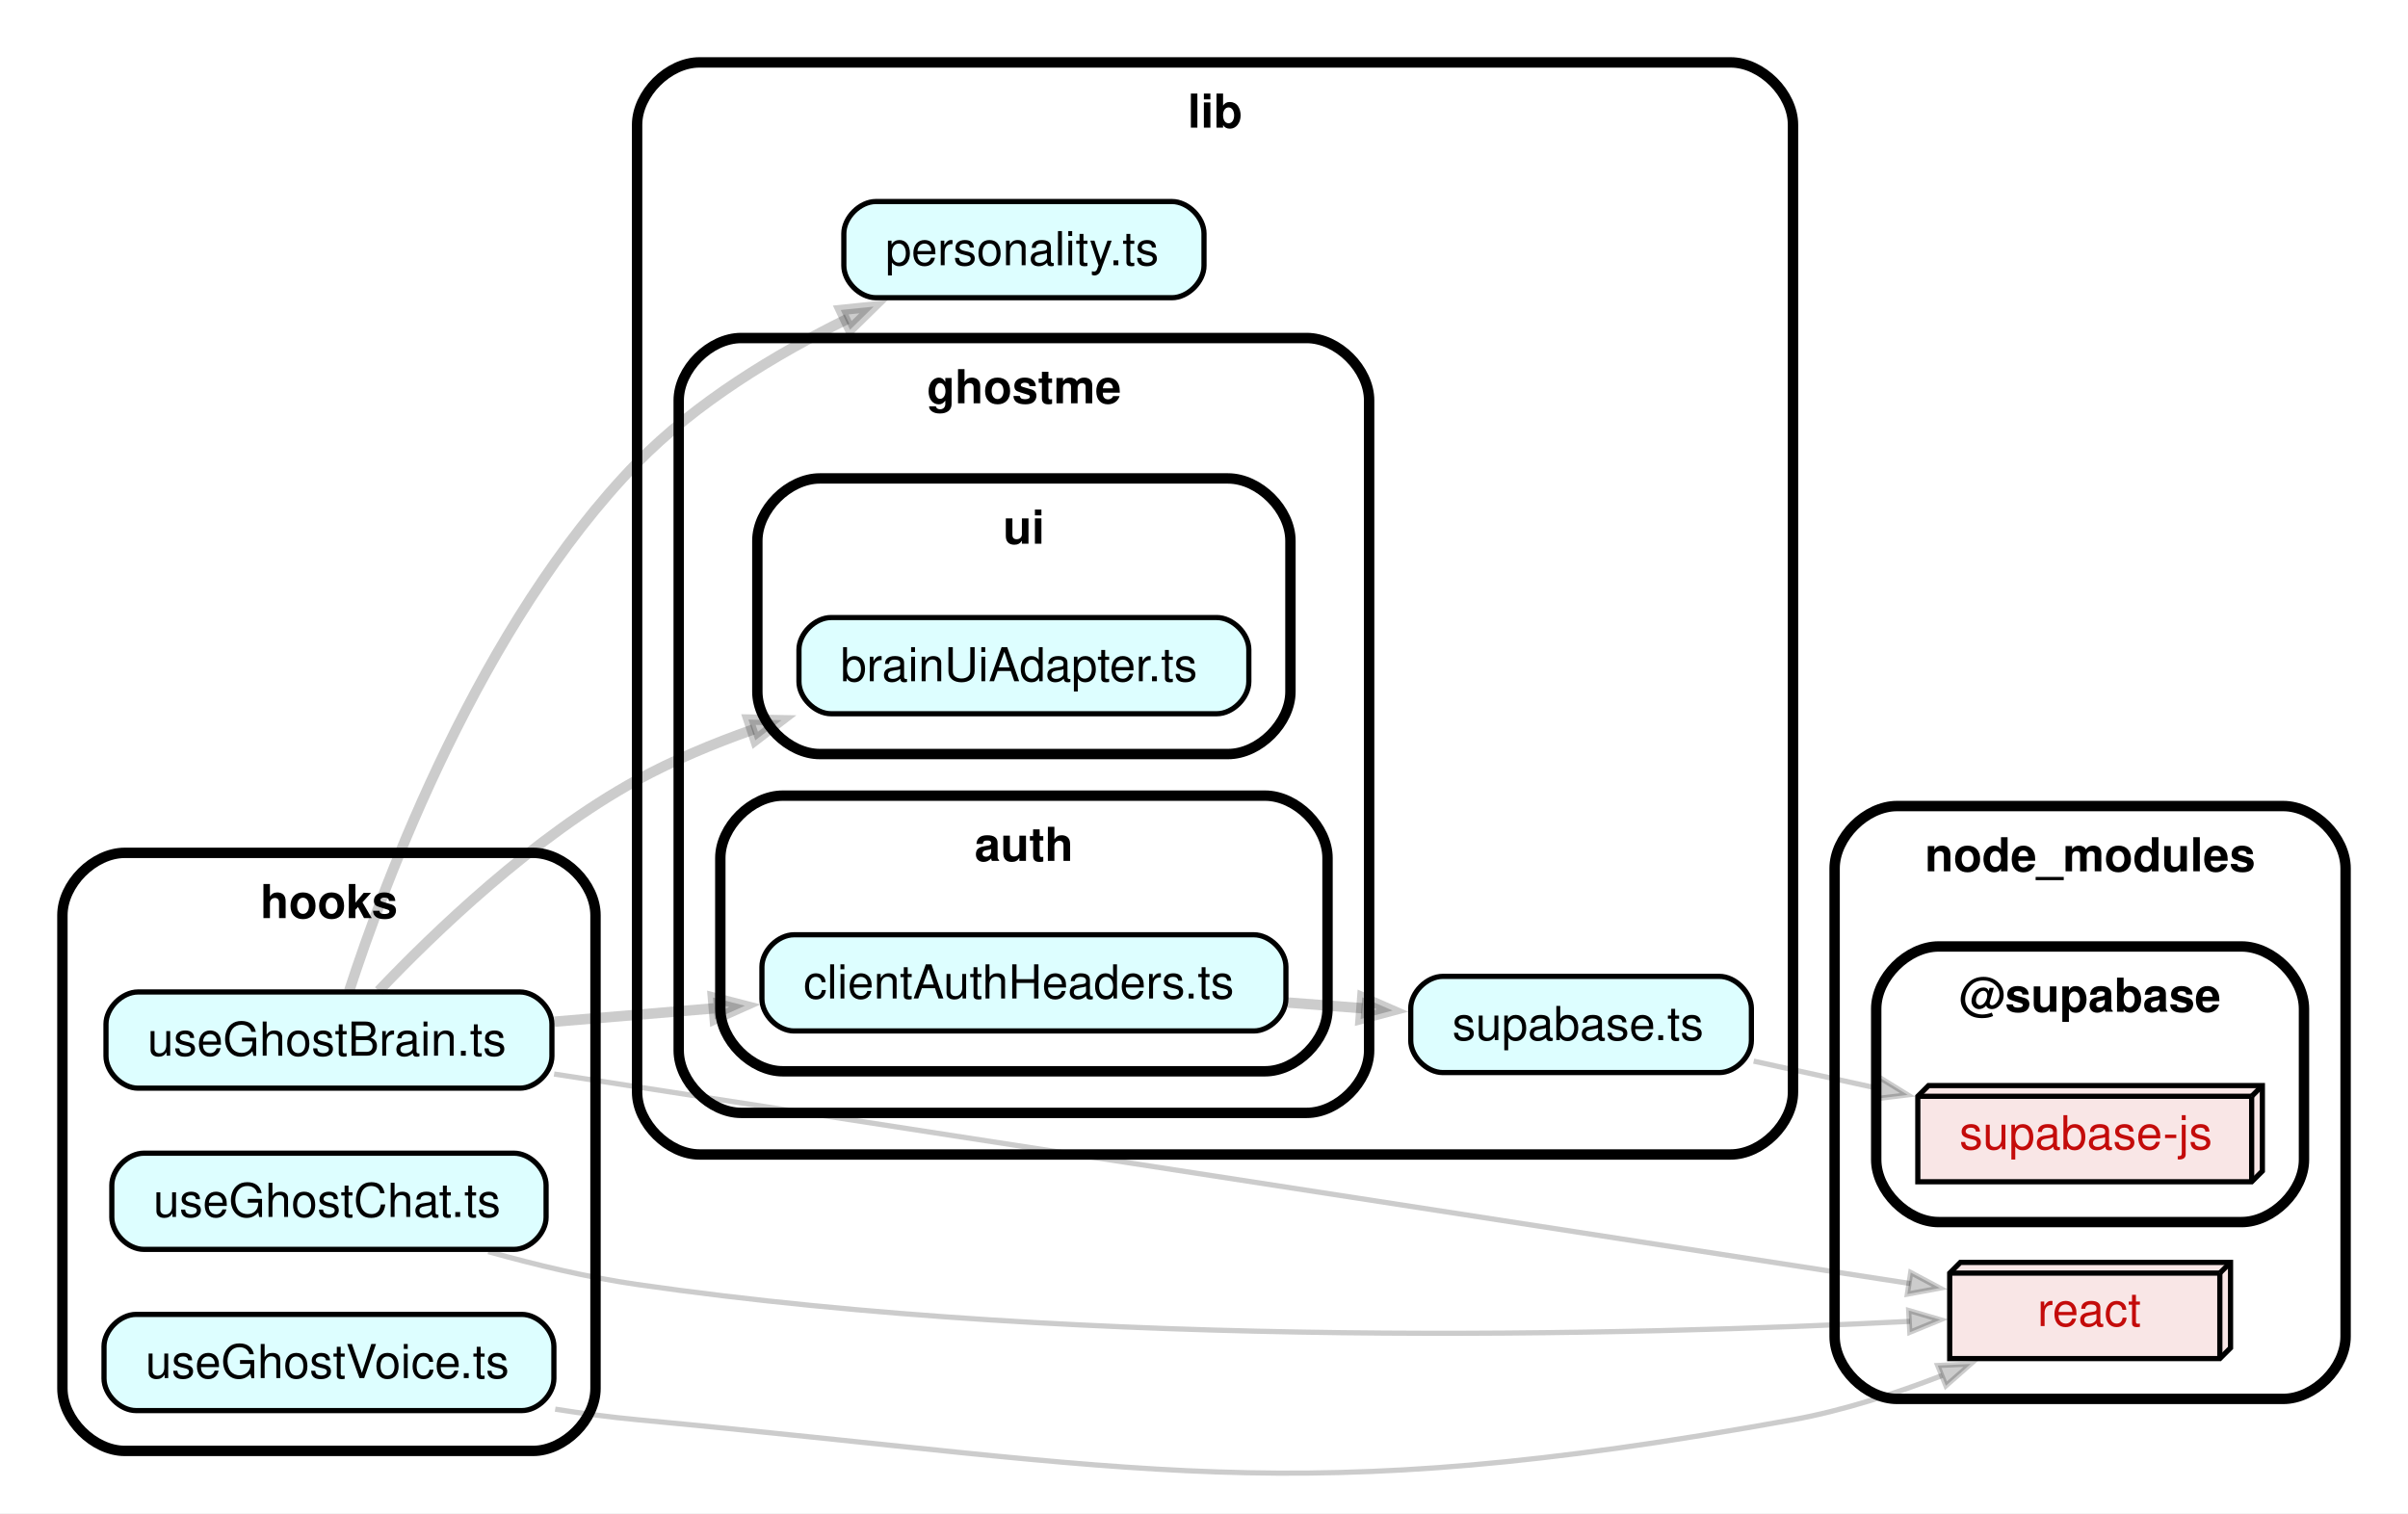
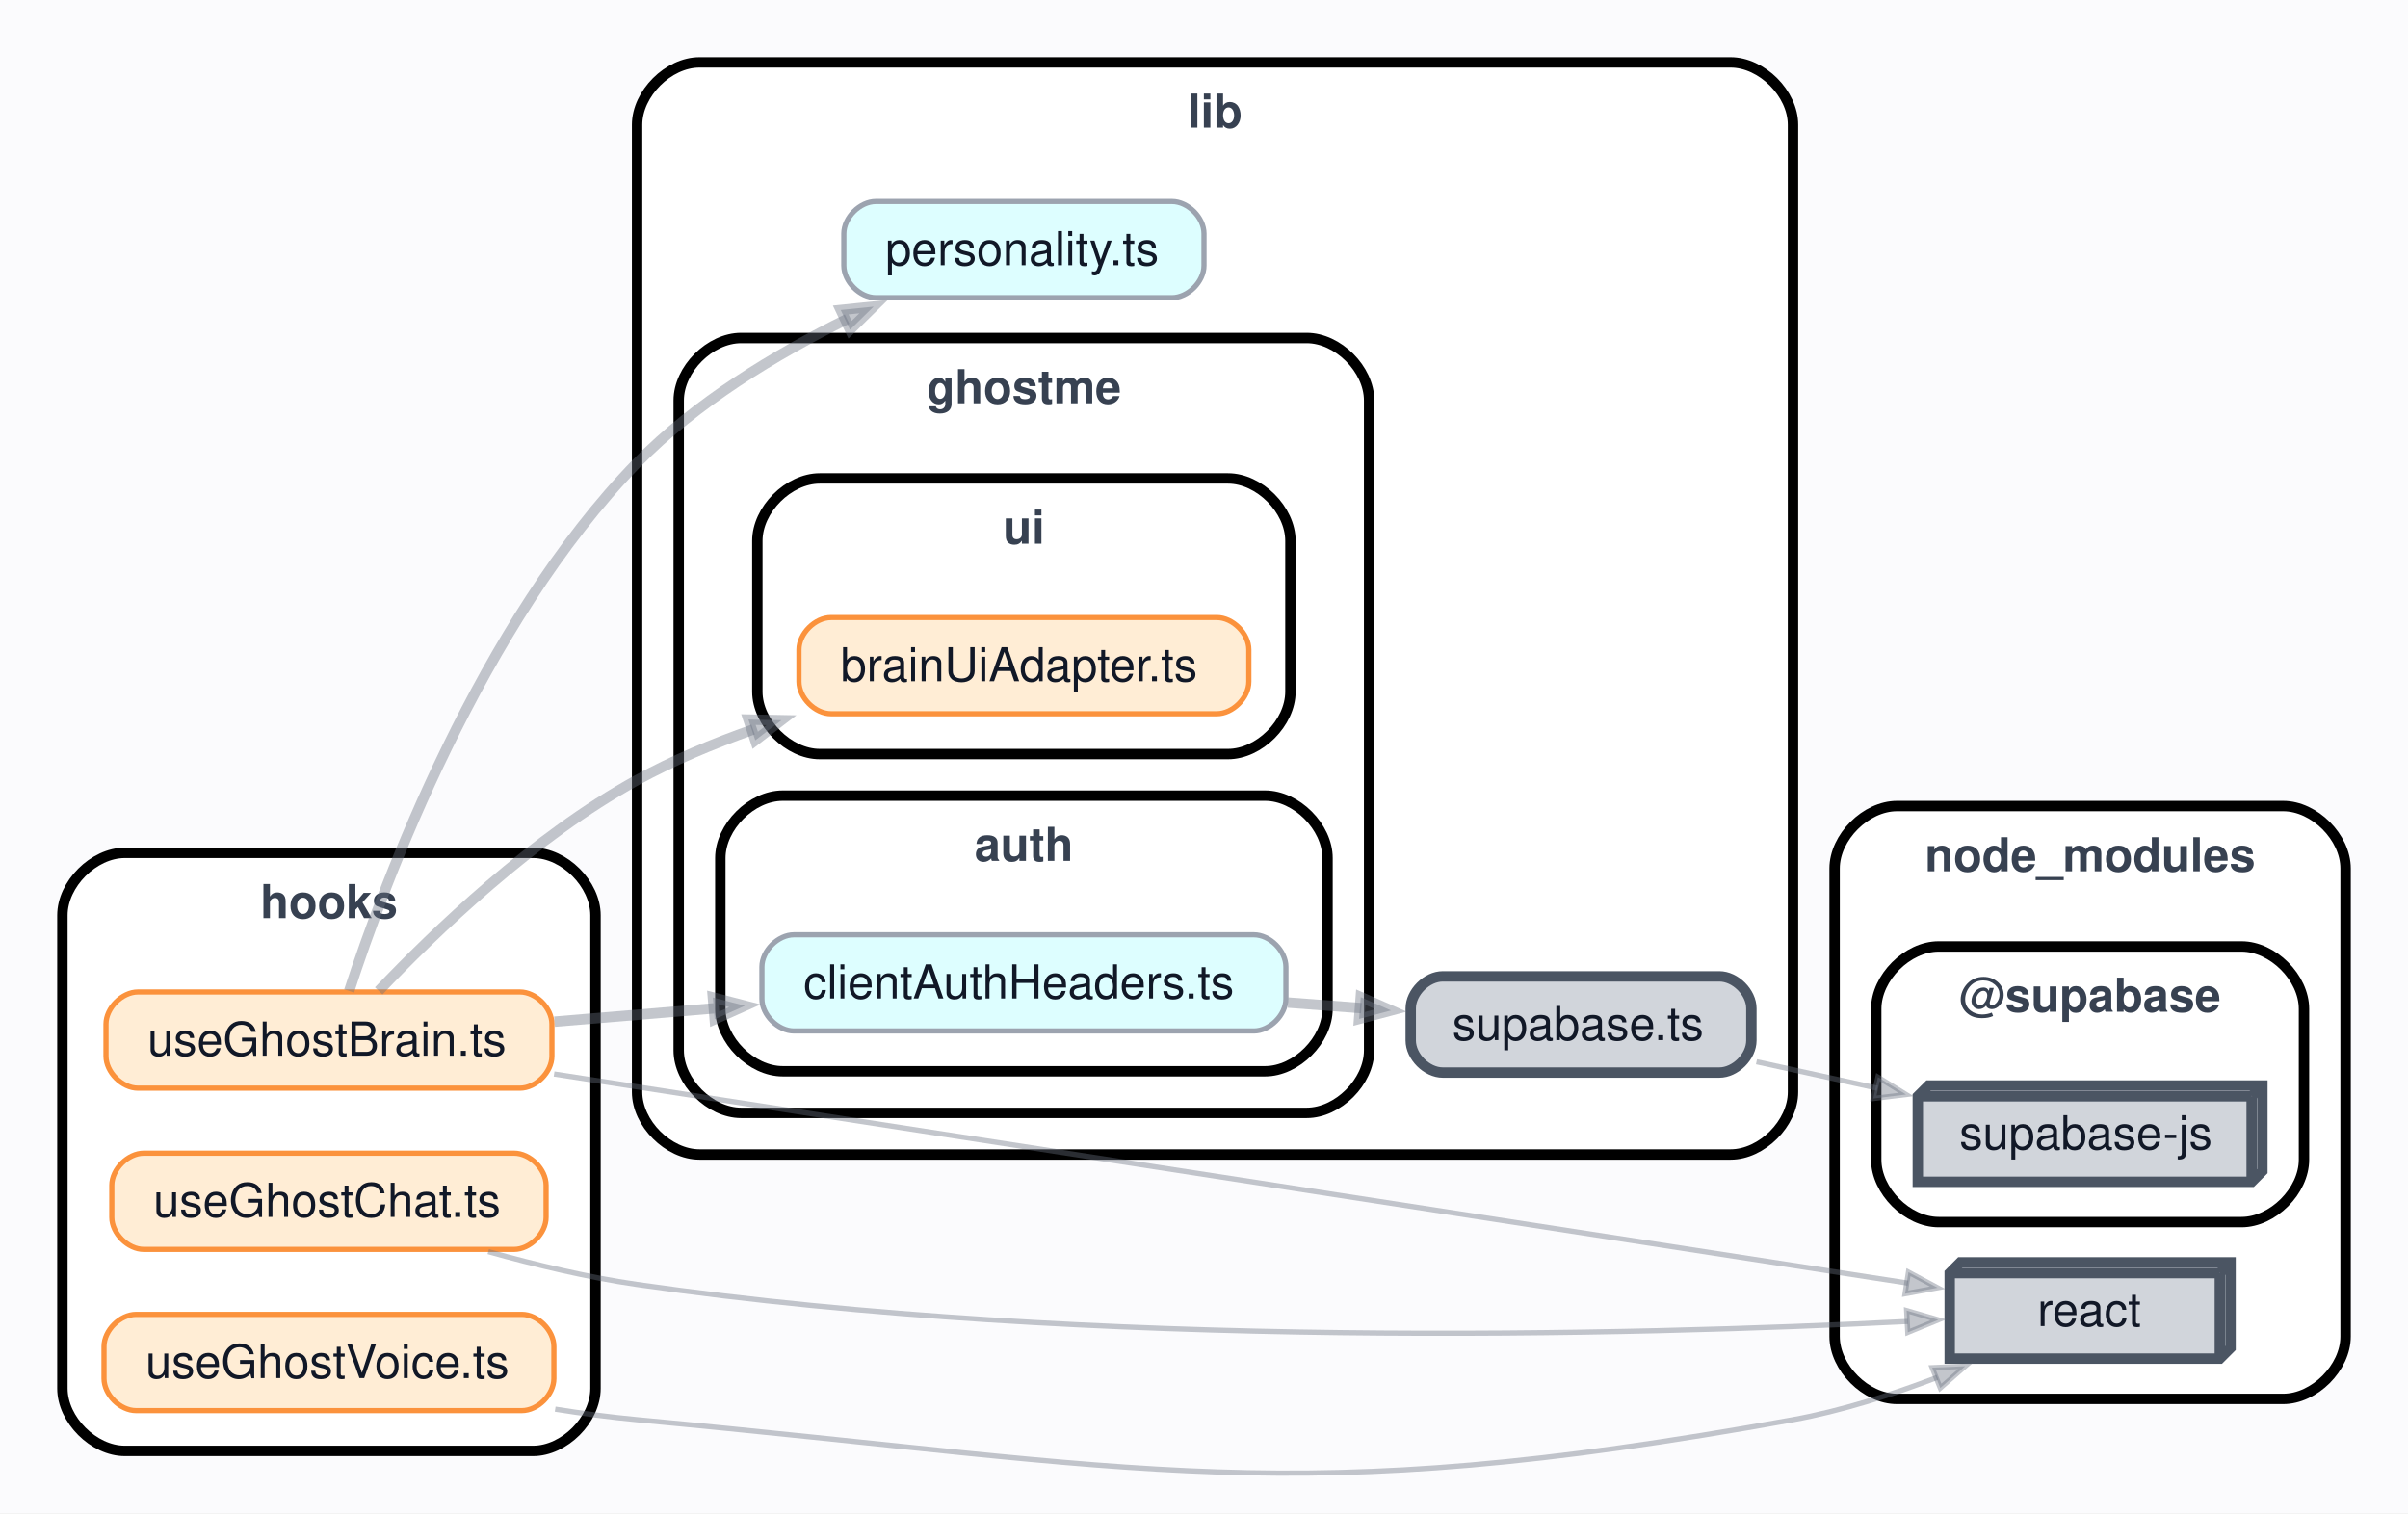
<svg xmlns="http://www.w3.org/2000/svg" xmlns:xlink="http://www.w3.org/1999/xlink" width="463pt" height="291pt" viewBox="0.00 0.00 463.00 291.00">
  <g id="graph0" class="graph" transform="scale(1 1) rotate(0) translate(4 287)">
-     <polygon fill="white" stroke="none" points="-4,4 -4,-287 459,-287 459,4 -4,4" />
+     <polygon fill="#fbfbfd" stroke="none" points="-4,4 -4,-287 459,-287 459,4 -4,4" />
    <g id="clust1" class="cluster">
      <path fill="#ffffff" stroke="black" stroke-width="2" d="M20,-8C20,-8 98.5,-8 98.5,-8 104.5,-8 110.5,-14 110.5,-20 110.5,-20 110.5,-111 110.5,-111 110.5,-117 104.5,-123 98.5,-123 98.5,-123 20,-123 20,-123 14,-123 8,-117 8,-111 8,-111 8,-20 8,-20 8,-14 14,-8 20,-8" />
-       <text xml:space="preserve" text-anchor="middle" x="59.25" y="-110.45" font-family="Helvetica,sans-Serif" font-weight="bold" font-size="9.00">hooks</text>
+       <text xml:space="preserve" text-anchor="middle" x="59.25" y="-110.45" font-family="Helvetica,sans-Serif" font-weight="bold" font-size="9.00" fill="#374151">hooks</text>
    </g>
    <g id="clust2" class="cluster">
      <path fill="#ffffff" stroke="black" stroke-width="2" d="M130.5,-65C130.5,-65 328.75,-65 328.75,-65 334.75,-65 340.75,-71 340.75,-77 340.75,-77 340.75,-263 340.75,-263 340.75,-269 334.75,-275 328.75,-275 328.75,-275 130.5,-275 130.5,-275 124.5,-275 118.5,-269 118.5,-263 118.5,-263 118.5,-77 118.5,-77 118.5,-71 124.5,-65 130.5,-65" />
-       <text xml:space="preserve" text-anchor="middle" x="229.62" y="-262.45" font-family="Helvetica,sans-Serif" font-weight="bold" font-size="9.00">lib</text>
+       <text xml:space="preserve" text-anchor="middle" x="229.62" y="-262.45" font-family="Helvetica,sans-Serif" font-weight="bold" font-size="9.00" fill="#374151">lib</text>
    </g>
    <g id="clust3" class="cluster">
      <path fill="#ffffff" stroke="black" stroke-width="2" d="M138.5,-73C138.5,-73 247.25,-73 247.25,-73 253.25,-73 259.25,-79 259.25,-85 259.25,-85 259.25,-210 259.25,-210 259.25,-216 253.25,-222 247.25,-222 247.25,-222 138.5,-222 138.5,-222 132.5,-222 126.5,-216 126.5,-210 126.5,-210 126.5,-85 126.5,-85 126.5,-79 132.5,-73 138.5,-73" />
-       <text xml:space="preserve" text-anchor="middle" x="192.88" y="-209.45" font-family="Helvetica,sans-Serif" font-weight="bold" font-size="9.00">ghostme</text>
+       <text xml:space="preserve" text-anchor="middle" x="192.88" y="-209.45" font-family="Helvetica,sans-Serif" font-weight="bold" font-size="9.00" fill="#374151">ghostme</text>
    </g>
    <g id="clust4" class="cluster">
      <path fill="#ffffff" stroke="black" stroke-width="2" d="M146.5,-81C146.5,-81 239.25,-81 239.25,-81 245.25,-81 251.25,-87 251.25,-93 251.25,-93 251.25,-122 251.25,-122 251.25,-128 245.25,-134 239.25,-134 239.25,-134 146.5,-134 146.5,-134 140.5,-134 134.5,-128 134.5,-122 134.5,-122 134.5,-93 134.5,-93 134.5,-87 140.5,-81 146.5,-81" />
-       <text xml:space="preserve" text-anchor="middle" x="192.88" y="-121.45" font-family="Helvetica,sans-Serif" font-weight="bold" font-size="9.00">auth</text>
+       <text xml:space="preserve" text-anchor="middle" x="192.88" y="-121.45" font-family="Helvetica,sans-Serif" font-weight="bold" font-size="9.00" fill="#374151">auth</text>
    </g>
    <g id="clust5" class="cluster">
      <path fill="#ffffff" stroke="black" stroke-width="2" d="M153.62,-142C153.62,-142 232.12,-142 232.12,-142 238.12,-142 244.12,-148 244.12,-154 244.12,-154 244.12,-183 244.12,-183 244.12,-189 238.12,-195 232.12,-195 232.12,-195 153.62,-195 153.62,-195 147.62,-195 141.62,-189 141.62,-183 141.62,-183 141.62,-154 141.62,-154 141.62,-148 147.62,-142 153.62,-142" />
-       <text xml:space="preserve" text-anchor="middle" x="192.88" y="-182.45" font-family="Helvetica,sans-Serif" font-weight="bold" font-size="9.00">ui</text>
+       <text xml:space="preserve" text-anchor="middle" x="192.88" y="-182.45" font-family="Helvetica,sans-Serif" font-weight="bold" font-size="9.00" fill="#374151">ui</text>
    </g>
    <g id="clust6" class="cluster">
      <path fill="#ffffff" stroke="black" stroke-width="2" d="M360.75,-18C360.75,-18 435,-18 435,-18 441,-18 447,-24 447,-30 447,-30 447,-120 447,-120 447,-126 441,-132 435,-132 435,-132 360.75,-132 360.75,-132 354.75,-132 348.75,-126 348.75,-120 348.75,-120 348.75,-30 348.75,-30 348.75,-24 354.75,-18 360.75,-18" />
-       <text xml:space="preserve" text-anchor="middle" x="397.88" y="-119.45" font-family="Helvetica,sans-Serif" font-weight="bold" font-size="9.00">node_modules</text>
+       <text xml:space="preserve" text-anchor="middle" x="397.88" y="-119.45" font-family="Helvetica,sans-Serif" font-weight="bold" font-size="9.00" fill="#374151">node_modules</text>
    </g>
    <g id="clust7" class="cluster">
      <path fill="#ffffff" stroke="black" stroke-width="2" d="M368.75,-52C368.75,-52 427,-52 427,-52 433,-52 439,-58 439,-64 439,-64 439,-93 439,-93 439,-99 433,-105 427,-105 427,-105 368.75,-105 368.75,-105 362.75,-105 356.75,-99 356.75,-93 356.75,-93 356.75,-64 356.75,-64 356.75,-58 362.75,-52 368.75,-52" />
-       <text xml:space="preserve" text-anchor="middle" x="397.88" y="-92.45" font-family="Helvetica,sans-Serif" font-weight="bold" font-size="9.00">@supabase</text>
+       <text xml:space="preserve" text-anchor="middle" x="397.88" y="-92.45" font-family="Helvetica,sans-Serif" font-weight="bold" font-size="9.00" fill="#374151">@supabase</text>
    </g>
    <g id="node1" class="node">
      <g id="a_node1">
        <a xlink:href="hooks/useGhostBrain.ts" xlink:title="useGhostBrain.ts">
-           <path fill="#ddfeff" stroke="black" d="M95.96,-96.25C95.96,-96.25 22.54,-96.25 22.54,-96.25 19.46,-96.25 16.38,-93.17 16.38,-90.08 16.38,-90.08 16.38,-83.92 16.38,-83.92 16.38,-80.83 19.46,-77.75 22.54,-77.75 22.54,-77.75 95.96,-77.75 95.96,-77.75 99.04,-77.75 102.12,-80.83 102.12,-83.92 102.12,-83.92 102.12,-90.08 102.12,-90.08 102.12,-93.17 99.04,-96.25 95.96,-96.25" />
-           <text xml:space="preserve" text-anchor="start" x="24.38" y="-84" font-family="Helvetica,sans-Serif" font-size="9.00">useGhostBrain.ts</text>
+           <path fill="#ffedd5" stroke="#fb923c" d="M95.96,-96.25C95.96,-96.25 22.54,-96.25 22.54,-96.25 19.46,-96.25 16.38,-93.17 16.38,-90.08 16.38,-90.08 16.38,-83.92 16.38,-83.92 16.38,-80.83 19.46,-77.75 22.54,-77.75 22.54,-77.75 95.96,-77.75 95.96,-77.75 99.04,-77.75 102.12,-80.83 102.12,-83.92 102.12,-83.92 102.12,-90.08 102.12,-90.08 102.12,-93.17 99.04,-96.25 95.96,-96.25" />
+           <text xml:space="preserve" text-anchor="start" x="24.38" y="-84" font-family="Helvetica,sans-Serif" font-size="9.00" fill="#111827">useGhostBrain.ts</text>
        </a>
      </g>
    </g>
    <g id="node2" class="node">
      <g id="a_node2">
        <a xlink:href="lib/ghostme/auth/clientAuthHeaders.ts" xlink:title="clientAuthHeaders.ts">
-           <path fill="#ddfeff" stroke="black" d="M237.08,-107.25C237.08,-107.25 148.67,-107.25 148.67,-107.25 145.58,-107.25 142.5,-104.17 142.5,-101.08 142.5,-101.08 142.5,-94.92 142.5,-94.92 142.5,-91.83 145.58,-88.75 148.67,-88.75 148.67,-88.75 237.08,-88.75 237.08,-88.75 240.17,-88.75 243.25,-91.83 243.25,-94.92 243.25,-94.92 243.25,-101.08 243.25,-101.08 243.25,-104.17 240.17,-107.25 237.08,-107.25" />
-           <text xml:space="preserve" text-anchor="start" x="150.5" y="-95" font-family="Helvetica,sans-Serif" font-size="9.00">clientAuthHeaders.ts</text>
+           <path fill="#ddfeff" stroke="#9ca3af" d="M237.08,-107.25C237.08,-107.25 148.67,-107.25 148.67,-107.25 145.58,-107.25 142.5,-104.17 142.5,-101.08 142.5,-101.08 142.5,-94.92 142.5,-94.92 142.5,-91.83 145.58,-88.75 148.67,-88.75 148.67,-88.75 237.08,-88.75 237.08,-88.75 240.17,-88.75 243.25,-91.83 243.25,-94.92 243.25,-94.92 243.25,-101.08 243.25,-101.08 243.25,-104.17 240.17,-107.25 237.08,-107.25" />
+           <text xml:space="preserve" text-anchor="start" x="150.5" y="-95" font-family="Helvetica,sans-Serif" font-size="9.00" fill="#111827">clientAuthHeaders.ts</text>
        </a>
      </g>
    </g>
    <g id="edge1" class="edge">
-       <path fill="none" stroke="#000000" stroke-width="2" stroke-opacity="0.2" d="M102.62,-90.54C112.39,-91.36 122.94,-92.24 133.26,-93.1" />
-       <polygon fill="#000000" fill-opacity="0.2" stroke="#000000" stroke-width="2" stroke-opacity="0.2" points="133.07,-95.19 139.23,-93.6 133.42,-91.01 133.07,-95.19" />
+       <path fill="none" stroke="#6b7280" stroke-width="2" stroke-opacity="0.4" d="M102.62,-90.54C112.39,-91.36 122.94,-92.24 133.26,-93.1" />
+       <polygon fill="#6b7280" fill-opacity="0.4" stroke="#6b7280" stroke-width="2" stroke-opacity="0.4" points="133.07,-95.19 139.23,-93.6 133.42,-91.01 133.07,-95.19" />
    </g>
    <g id="node3" class="node">
      <g id="a_node3">
        <a xlink:href="lib/ghostme/ui/brainUiAdapter.ts" xlink:title="brainUiAdapter.ts">
-           <path fill="#ddfeff" stroke="black" d="M229.96,-168.25C229.96,-168.25 155.79,-168.25 155.79,-168.25 152.71,-168.25 149.62,-165.17 149.62,-162.08 149.62,-162.08 149.62,-155.92 149.62,-155.92 149.62,-152.83 152.71,-149.75 155.79,-149.75 155.79,-149.75 229.96,-149.75 229.96,-149.75 233.04,-149.75 236.12,-152.83 236.12,-155.92 236.12,-155.92 236.12,-162.08 236.12,-162.08 236.12,-165.17 233.04,-168.25 229.96,-168.25" />
-           <text xml:space="preserve" text-anchor="start" x="157.62" y="-156" font-family="Helvetica,sans-Serif" font-size="9.00">brainUiAdapter.ts</text>
+           <path fill="#ffedd5" stroke="#fb923c" d="M229.96,-168.25C229.96,-168.25 155.79,-168.25 155.79,-168.25 152.71,-168.25 149.62,-165.17 149.62,-162.08 149.62,-162.08 149.62,-155.92 149.62,-155.92 149.62,-152.83 152.71,-149.75 155.79,-149.75 155.79,-149.75 229.96,-149.75 229.96,-149.75 233.04,-149.75 236.12,-152.83 236.12,-155.92 236.12,-155.92 236.12,-162.08 236.12,-162.08 236.12,-165.17 233.04,-168.25 229.96,-168.25" />
+           <text xml:space="preserve" text-anchor="start" x="157.62" y="-156" font-family="Helvetica,sans-Serif" font-size="9.00" fill="#111827">brainUiAdapter.ts</text>
        </a>
      </g>
    </g>
    <g id="edge2" class="edge">
-       <path fill="none" stroke="#000000" stroke-width="2" stroke-opacity="0.2" d="M68.82,-96.46C79.46,-107.65 98.62,-126.13 118.5,-137 125.44,-140.79 133.12,-144.01 140.81,-146.72" />
-       <polygon fill="#000000" fill-opacity="0.2" stroke="#000000" stroke-width="2" stroke-opacity="0.2" points="139.91,-148.63 146.26,-148.51 141.22,-144.64 139.91,-148.63" />
+       <path fill="none" stroke="#6b7280" stroke-width="2" stroke-opacity="0.4" d="M68.82,-96.46C79.46,-107.65 98.62,-126.13 118.5,-137 125.44,-140.79 133.12,-144.01 140.81,-146.72" />
+       <polygon fill="#6b7280" fill-opacity="0.4" stroke="#6b7280" stroke-width="2" stroke-opacity="0.4" points="139.91,-148.63 146.26,-148.51 141.22,-144.64 139.91,-148.63" />
    </g>
    <g id="node4" class="node">
      <g id="a_node4">
        <a xlink:href="lib/personality.ts" xlink:title="personality.ts">
-           <path fill="#ddfeff" stroke="black" d="M221.33,-248.25C221.33,-248.25 164.42,-248.25 164.42,-248.25 161.33,-248.25 158.25,-245.17 158.25,-242.08 158.25,-242.08 158.25,-235.92 158.25,-235.92 158.25,-232.83 161.33,-229.75 164.42,-229.75 164.42,-229.75 221.33,-229.75 221.33,-229.75 224.42,-229.75 227.5,-232.83 227.5,-235.92 227.5,-235.92 227.5,-242.08 227.5,-242.08 227.5,-245.17 224.42,-248.25 221.33,-248.25" />
-           <text xml:space="preserve" text-anchor="start" x="166.25" y="-236" font-family="Helvetica,sans-Serif" font-size="9.00">personality.ts</text>
+           <path fill="#ddfeff" stroke="#9ca3af" d="M221.33,-248.25C221.33,-248.25 164.42,-248.25 164.42,-248.25 161.33,-248.25 158.25,-245.17 158.25,-242.08 158.25,-242.08 158.25,-235.92 158.25,-235.92 158.25,-232.83 161.33,-229.75 164.42,-229.75 164.42,-229.75 221.33,-229.75 221.33,-229.75 224.42,-229.75 227.5,-232.83 227.5,-235.92 227.5,-235.92 227.5,-242.08 227.5,-242.08 227.5,-245.17 224.42,-248.25 221.33,-248.25" />
+           <text xml:space="preserve" text-anchor="start" x="166.25" y="-236" font-family="Helvetica,sans-Serif" font-size="9.00" fill="#111827">personality.ts</text>
        </a>
      </g>
    </g>
    <g id="edge3" class="edge">
-       <path fill="none" stroke="#000000" stroke-width="2" stroke-opacity="0.2" d="M63.13,-96.44C69.84,-117.11 88.28,-166.98 118.5,-198 129.82,-209.62 145.15,-218.88 158.87,-225.64" />
-       <polygon fill="#000000" fill-opacity="0.2" stroke="#000000" stroke-width="2" stroke-opacity="0.2" points="157.65,-227.39 163.98,-228.04 159.44,-223.59 157.65,-227.39" />
+       <path fill="none" stroke="#6b7280" stroke-width="2" stroke-opacity="0.4" d="M63.13,-96.44C69.84,-117.11 88.28,-166.98 118.5,-198 129.82,-209.62 145.15,-218.88 158.87,-225.64" />
+       <polygon fill="#6b7280" fill-opacity="0.4" stroke="#6b7280" stroke-width="2" stroke-opacity="0.4" points="157.65,-227.39 163.98,-228.04 159.44,-223.59 157.65,-227.39" />
    </g>
    <g id="node5" class="node">
      <g id="a_node5">
        <a xlink:href="https://www.npmjs.com/package/react" xlink:title="react">
-           <polygon fill="#c40b0a" fill-opacity="0.102" stroke="black" points="424.88,-44.25 372.93,-44.25 370.88,-42.19 370.88,-25.75 422.82,-25.75 424.88,-27.81 424.88,-44.25" />
-           <polyline fill="none" stroke="black" points="422.82,-42.19 370.88,-42.19" />
-           <polyline fill="none" stroke="black" points="422.82,-42.19 422.82,-25.75" />
-           <polyline fill="none" stroke="black" points="422.82,-42.19 424.88,-44.25" />
-           <text xml:space="preserve" text-anchor="start" x="387.75" y="-32" font-family="Helvetica,sans-Serif" font-size="9.00" fill="#c40b0a">react</text>
+           <polygon fill="#d1d5db" stroke="#4b5563" stroke-width="2" points="424.88,-44.25 372.93,-44.25 370.88,-42.19 370.88,-25.75 422.82,-25.75 424.88,-27.81 424.88,-44.25" />
+           <polyline fill="none" stroke="#4b5563" stroke-width="2" points="422.82,-42.19 370.88,-42.19" />
+           <polyline fill="none" stroke="#4b5563" stroke-width="2" points="422.82,-42.19 422.82,-25.75" />
+           <polyline fill="none" stroke="#4b5563" stroke-width="2" points="422.82,-42.19 424.88,-44.25" />
+           <text xml:space="preserve" text-anchor="start" x="387.75" y="-32" font-family="Helvetica,sans-Serif" font-size="9.00" fill="#111827">react</text>
        </a>
      </g>
    </g>
    <g id="edge4" class="edge">
-       <path fill="none" stroke="#000000" stroke-opacity="0.2" d="M102.54,-80.47C170.25,-70.01 301.61,-49.72 363.32,-40.18" />
-       <polygon fill="#000000" fill-opacity="0.2" stroke="#000000" stroke-opacity="0.2" points="363.38,-42.3 368.99,-39.31 362.74,-38.15 363.38,-42.3" />
+       <path fill="none" stroke="#6b7280" stroke-opacity="0.4" d="M102.54,-80.47C170.08,-70.03 300.95,-49.82 362.85,-40.26" />
+       <polygon fill="#6b7280" fill-opacity="0.4" stroke="#6b7280" stroke-opacity="0.4" points="362.95,-42.37 368.55,-39.37 362.3,-38.22 362.95,-42.37" />
    </g>
    <g id="node8" class="node">
      <g id="a_node8">
        <a xlink:href="lib/supabase.ts" xlink:title="supabase.ts">
-           <path fill="#ddfeff" stroke="black" d="M326.58,-99.25C326.58,-99.25 273.42,-99.25 273.42,-99.25 270.33,-99.25 267.25,-96.17 267.25,-93.08 267.25,-93.08 267.25,-86.92 267.25,-86.92 267.25,-83.83 270.33,-80.75 273.42,-80.75 273.42,-80.75 326.58,-80.75 326.58,-80.75 329.67,-80.75 332.75,-83.83 332.75,-86.92 332.75,-86.92 332.75,-93.08 332.75,-93.08 332.75,-96.17 329.67,-99.25 326.58,-99.25" />
-           <text xml:space="preserve" text-anchor="start" x="275.25" y="-87" font-family="Helvetica,sans-Serif" font-size="9.00">supabase.ts</text>
+           <path fill="#d1d5db" stroke="#4b5563" stroke-width="2" d="M326.58,-99.25C326.58,-99.25 273.42,-99.25 273.42,-99.25 270.33,-99.25 267.25,-96.17 267.25,-93.08 267.25,-93.08 267.25,-86.92 267.25,-86.92 267.25,-83.83 270.33,-80.75 273.42,-80.75 273.42,-80.75 326.58,-80.75 326.58,-80.75 329.67,-80.75 332.75,-83.83 332.75,-86.92 332.75,-86.92 332.75,-93.08 332.75,-93.08 332.75,-96.17 329.67,-99.25 326.58,-99.25" />
+           <text xml:space="preserve" text-anchor="start" x="275.25" y="-87" font-family="Helvetica,sans-Serif" font-size="9.00" fill="#111827">supabase.ts</text>
        </a>
      </g>
    </g>
    <g id="edge7" class="edge">
-       <path fill="none" stroke="#000000" stroke-width="2" stroke-opacity="0.2" d="M243.67,-94.21C248.45,-93.85 253.27,-93.48 257.96,-93.12" />
-       <polygon fill="#000000" fill-opacity="0.2" stroke="#000000" stroke-width="2" stroke-opacity="0.2" points="257.93,-95.23 263.76,-92.68 257.61,-91.04 257.93,-95.23" />
+       <path fill="none" stroke="#6b7280" stroke-width="2" stroke-opacity="0.4" d="M243.67,-94.21C248.39,-93.85 253.14,-93.49 257.77,-93.14" />
+       <polygon fill="#6b7280" fill-opacity="0.4" stroke="#6b7280" stroke-width="2" stroke-opacity="0.4" points="257.64,-95.25 263.46,-92.7 257.32,-91.07 257.64,-95.25" />
    </g>
    <g id="node6" class="node">
      <g id="a_node6">
        <a xlink:href="hooks/useGhostChat.ts" xlink:title="useGhostChat.ts">
-           <path fill="#ddfeff" stroke="black" d="M94.83,-65.25C94.83,-65.25 23.67,-65.25 23.67,-65.25 20.58,-65.25 17.5,-62.17 17.5,-59.08 17.5,-59.08 17.5,-52.92 17.5,-52.92 17.5,-49.83 20.58,-46.75 23.67,-46.75 23.67,-46.75 94.83,-46.75 94.83,-46.75 97.92,-46.75 101,-49.83 101,-52.92 101,-52.92 101,-59.08 101,-59.08 101,-62.17 97.92,-65.25 94.83,-65.25" />
-           <text xml:space="preserve" text-anchor="start" x="25.5" y="-53" font-family="Helvetica,sans-Serif" font-size="9.00">useGhostChat.ts</text>
+           <path fill="#ffedd5" stroke="#fb923c" d="M94.83,-65.25C94.83,-65.25 23.67,-65.25 23.67,-65.25 20.58,-65.25 17.5,-62.17 17.5,-59.08 17.5,-59.08 17.5,-52.92 17.5,-52.92 17.5,-49.83 20.58,-46.75 23.67,-46.75 23.67,-46.75 94.83,-46.75 94.83,-46.75 97.92,-46.75 101,-49.83 101,-52.92 101,-52.92 101,-59.08 101,-59.08 101,-62.17 97.92,-65.25 94.83,-65.25" />
+           <text xml:space="preserve" text-anchor="start" x="25.5" y="-53" font-family="Helvetica,sans-Serif" font-size="9.00" fill="#111827">useGhostChat.ts</text>
        </a>
      </g>
    </g>
    <g id="edge5" class="edge">
-       <path fill="none" stroke="#000000" stroke-opacity="0.2" d="M89.88,-46.32C98.96,-43.78 109.05,-41.36 118.5,-40 206.05,-27.39 310.68,-30.25 363.24,-32.91" />
-       <polygon fill="#000000" fill-opacity="0.2" stroke="#000000" stroke-opacity="0.2" points="362.99,-35 369.09,-33.22 363.21,-30.81 362.99,-35" />
+       <path fill="none" stroke="#6b7280" stroke-opacity="0.4" d="M89.88,-46.32C98.96,-43.78 109.05,-41.36 118.5,-40 205.83,-27.43 310.14,-30.24 362.82,-32.89" />
+       <polygon fill="#6b7280" fill-opacity="0.4" stroke="#6b7280" stroke-opacity="0.4" points="362.6,-34.98 368.7,-33.2 362.82,-30.79 362.6,-34.98" />
    </g>
    <g id="node7" class="node">
      <g id="a_node7">
        <a xlink:href="hooks/useGhostVoice.ts" xlink:title="useGhostVoice.ts">
-           <path fill="#ddfeff" stroke="black" d="M96.33,-34.25C96.33,-34.25 22.17,-34.25 22.17,-34.25 19.08,-34.25 16,-31.17 16,-28.08 16,-28.08 16,-21.92 16,-21.92 16,-18.83 19.08,-15.75 22.17,-15.75 22.17,-15.75 96.33,-15.75 96.33,-15.75 99.42,-15.75 102.5,-18.83 102.5,-21.92 102.5,-21.92 102.5,-28.08 102.5,-28.08 102.5,-31.17 99.42,-34.25 96.33,-34.25" />
-           <text xml:space="preserve" text-anchor="start" x="24" y="-22" font-family="Helvetica,sans-Serif" font-size="9.00">useGhostVoice.ts</text>
+           <path fill="#ffedd5" stroke="#fb923c" d="M96.33,-34.25C96.33,-34.25 22.17,-34.25 22.17,-34.25 19.08,-34.25 16,-31.17 16,-28.08 16,-28.08 16,-21.92 16,-21.92 16,-18.83 19.08,-15.75 22.17,-15.75 22.17,-15.75 96.33,-15.75 96.33,-15.75 99.42,-15.75 102.5,-18.83 102.5,-21.92 102.5,-21.92 102.5,-28.08 102.5,-28.08 102.5,-31.17 99.42,-34.25 96.33,-34.25" />
+           <text xml:space="preserve" text-anchor="start" x="24" y="-22" font-family="Helvetica,sans-Serif" font-size="9.00" fill="#111827">useGhostVoice.ts</text>
        </a>
      </g>
    </g>
    <g id="edge6" class="edge">
-       <path fill="none" stroke="#000000" stroke-opacity="0.2" d="M102.75,-16.03C108.03,-15.19 113.38,-14.48 118.5,-14 216.85,-4.8 243.55,3.59 340.75,-14 350.36,-15.74 360.47,-19.03 369.43,-22.5" />
-       <polygon fill="#000000" fill-opacity="0.2" stroke="#000000" stroke-opacity="0.2" points="368.57,-24.42 374.92,-24.72 370.15,-20.52 368.57,-24.42" />
+       <path fill="none" stroke="#6b7280" stroke-opacity="0.4" d="M102.75,-16.03C108.03,-15.19 113.38,-14.48 118.5,-14 216.85,-4.8 243.55,3.59 340.75,-14 350.04,-15.68 359.8,-18.81 368.52,-22.15" />
+       <polygon fill="#6b7280" fill-opacity="0.4" stroke="#6b7280" stroke-opacity="0.4" points="367.51,-24 373.86,-24.28 369.07,-20.1 367.51,-24" />
    </g>
    <g id="node9" class="node">
      <g id="a_node9">
        <a xlink:href="https://www.npmjs.com/package/@supabase/supabase-js" xlink:title="supabase-js">
-           <polygon fill="#c40b0a" fill-opacity="0.102" stroke="black" points="431,-78.25 366.81,-78.25 364.75,-76.19 364.75,-59.75 428.94,-59.75 431,-61.81 431,-78.25" />
-           <polyline fill="none" stroke="black" points="428.94,-76.19 364.75,-76.19" />
-           <polyline fill="none" stroke="black" points="428.94,-76.19 428.94,-59.75" />
-           <polyline fill="none" stroke="black" points="428.94,-76.19 431,-78.25" />
-           <text xml:space="preserve" text-anchor="start" x="372.75" y="-66" font-family="Helvetica,sans-Serif" font-size="9.00" fill="#c40b0a">supabase-js</text>
+           <polygon fill="#d1d5db" stroke="#4b5563" stroke-width="2" points="431,-78.25 366.81,-78.25 364.75,-76.19 364.75,-59.75 428.94,-59.75 431,-61.81 431,-78.25" />
+           <polyline fill="none" stroke="#4b5563" stroke-width="2" points="428.94,-76.19 364.75,-76.19" />
+           <polyline fill="none" stroke="#4b5563" stroke-width="2" points="428.94,-76.19 428.94,-59.75" />
+           <polyline fill="none" stroke="#4b5563" stroke-width="2" points="428.94,-76.19 431,-78.25" />
+           <text xml:space="preserve" text-anchor="start" x="372.75" y="-66" font-family="Helvetica,sans-Serif" font-size="9.00" fill="#111827">supabase-js</text>
        </a>
      </g>
    </g>
    <g id="edge8" class="edge">
-       <path fill="none" stroke="#000000" stroke-opacity="0.2" d="M333.19,-82.95C340.86,-81.27 349.12,-79.46 357.08,-77.72" />
-       <polygon fill="#000000" fill-opacity="0.2" stroke="#000000" stroke-opacity="0.2" points="357.39,-79.8 362.8,-76.46 356.49,-75.7 357.39,-79.8" />
+       <path fill="none" stroke="#6b7280" stroke-opacity="0.4" d="M333.73,-82.83C341.2,-81.19 349.23,-79.44 356.97,-77.74" />
+       <polygon fill="#6b7280" fill-opacity="0.4" stroke="#6b7280" stroke-opacity="0.4" points="357.08,-79.87 362.49,-76.53 356.18,-75.76 357.08,-79.87" />
    </g>
  </g>
</svg>
